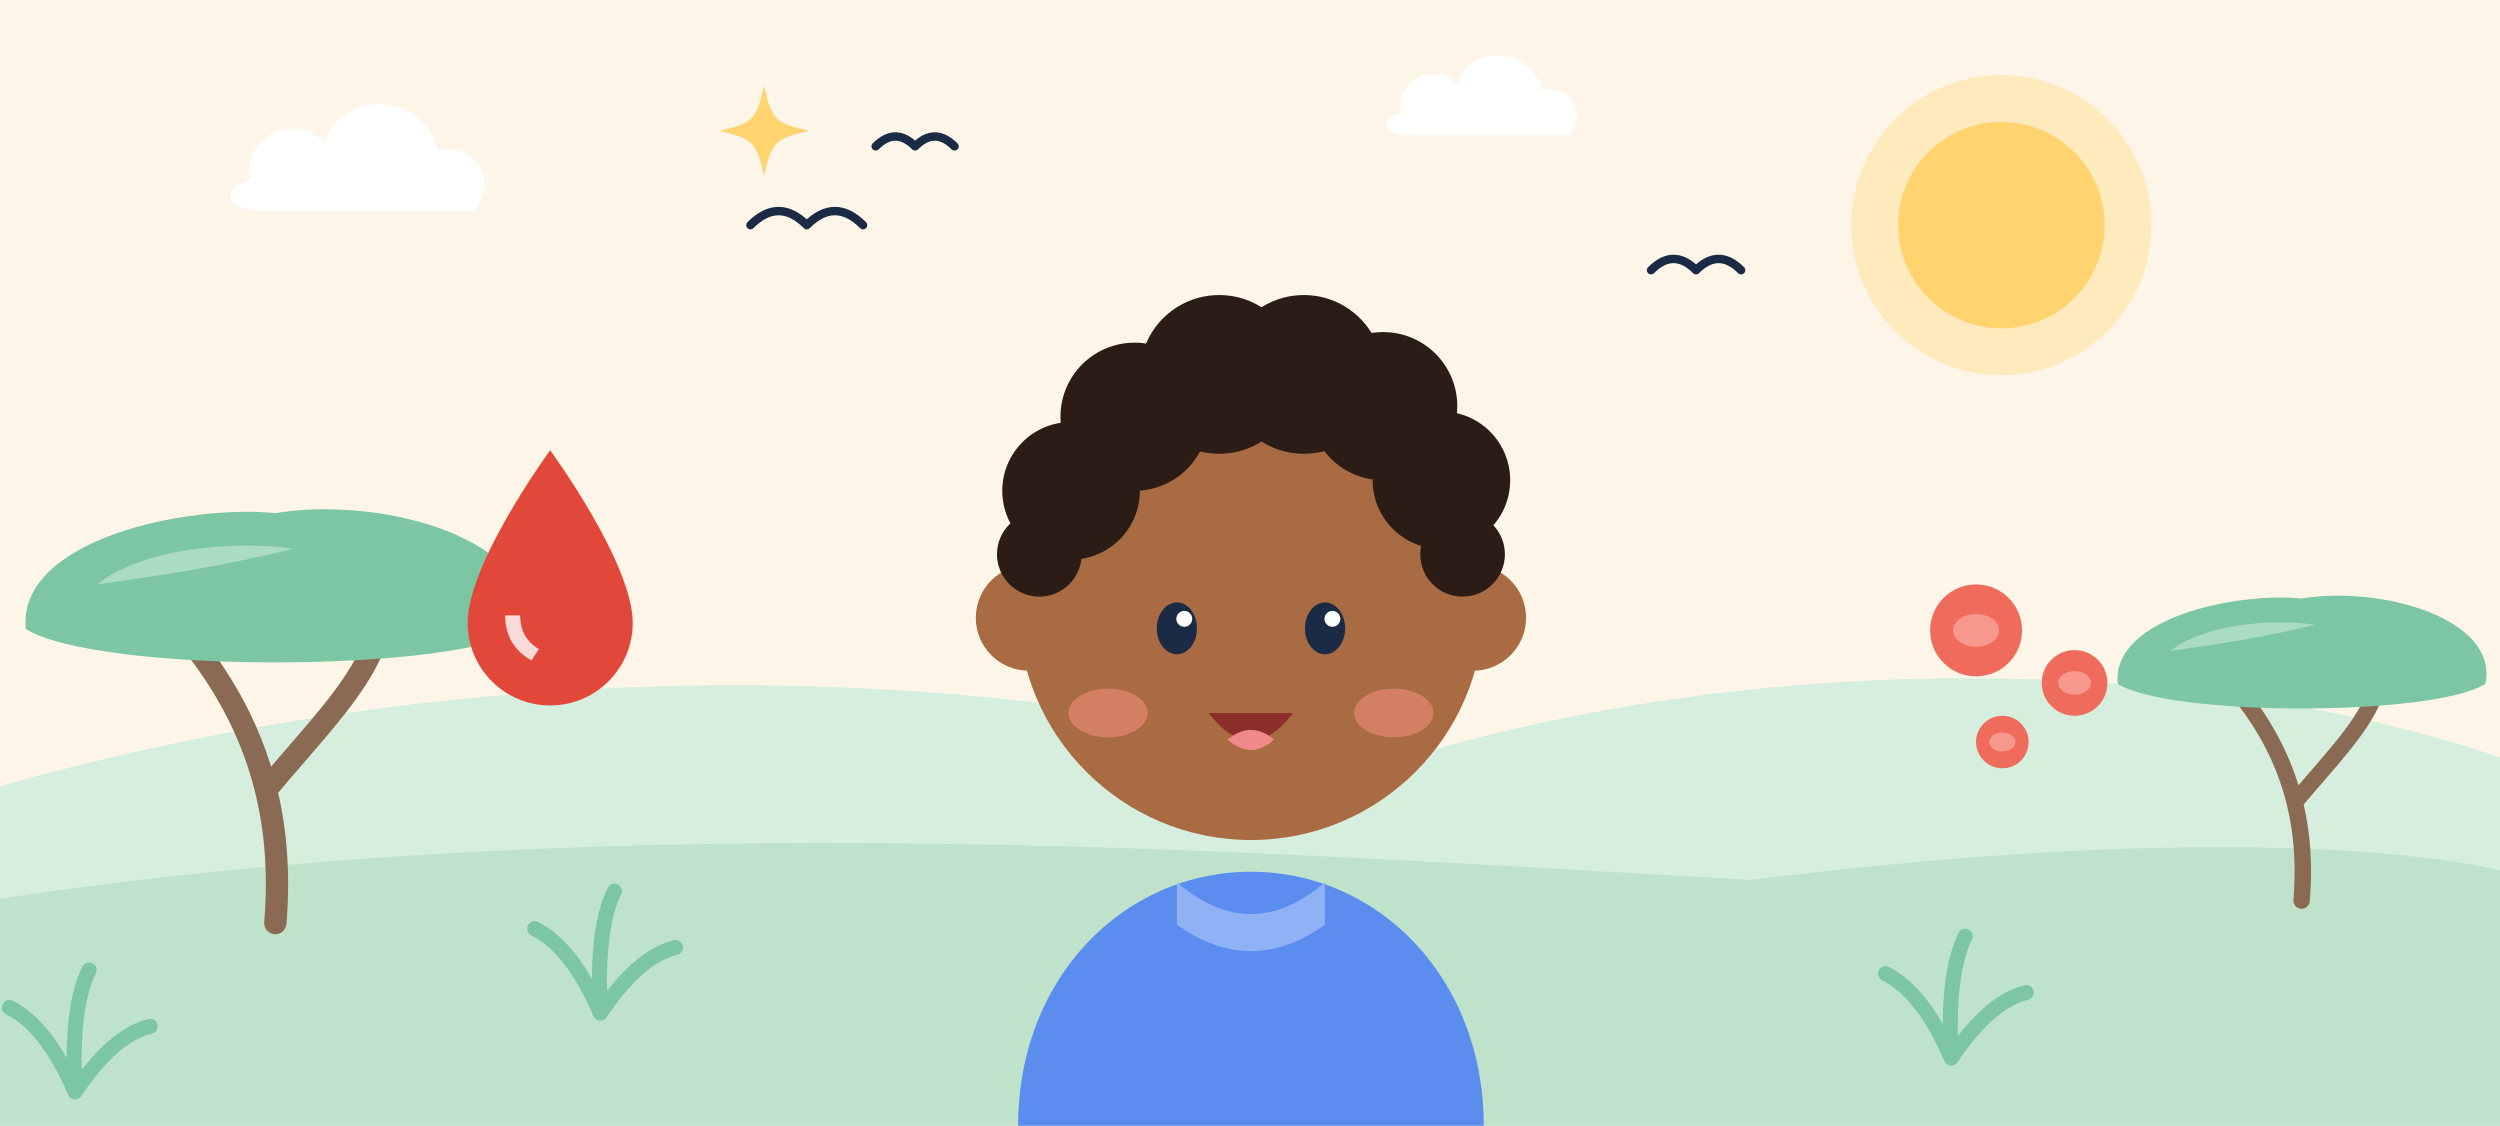
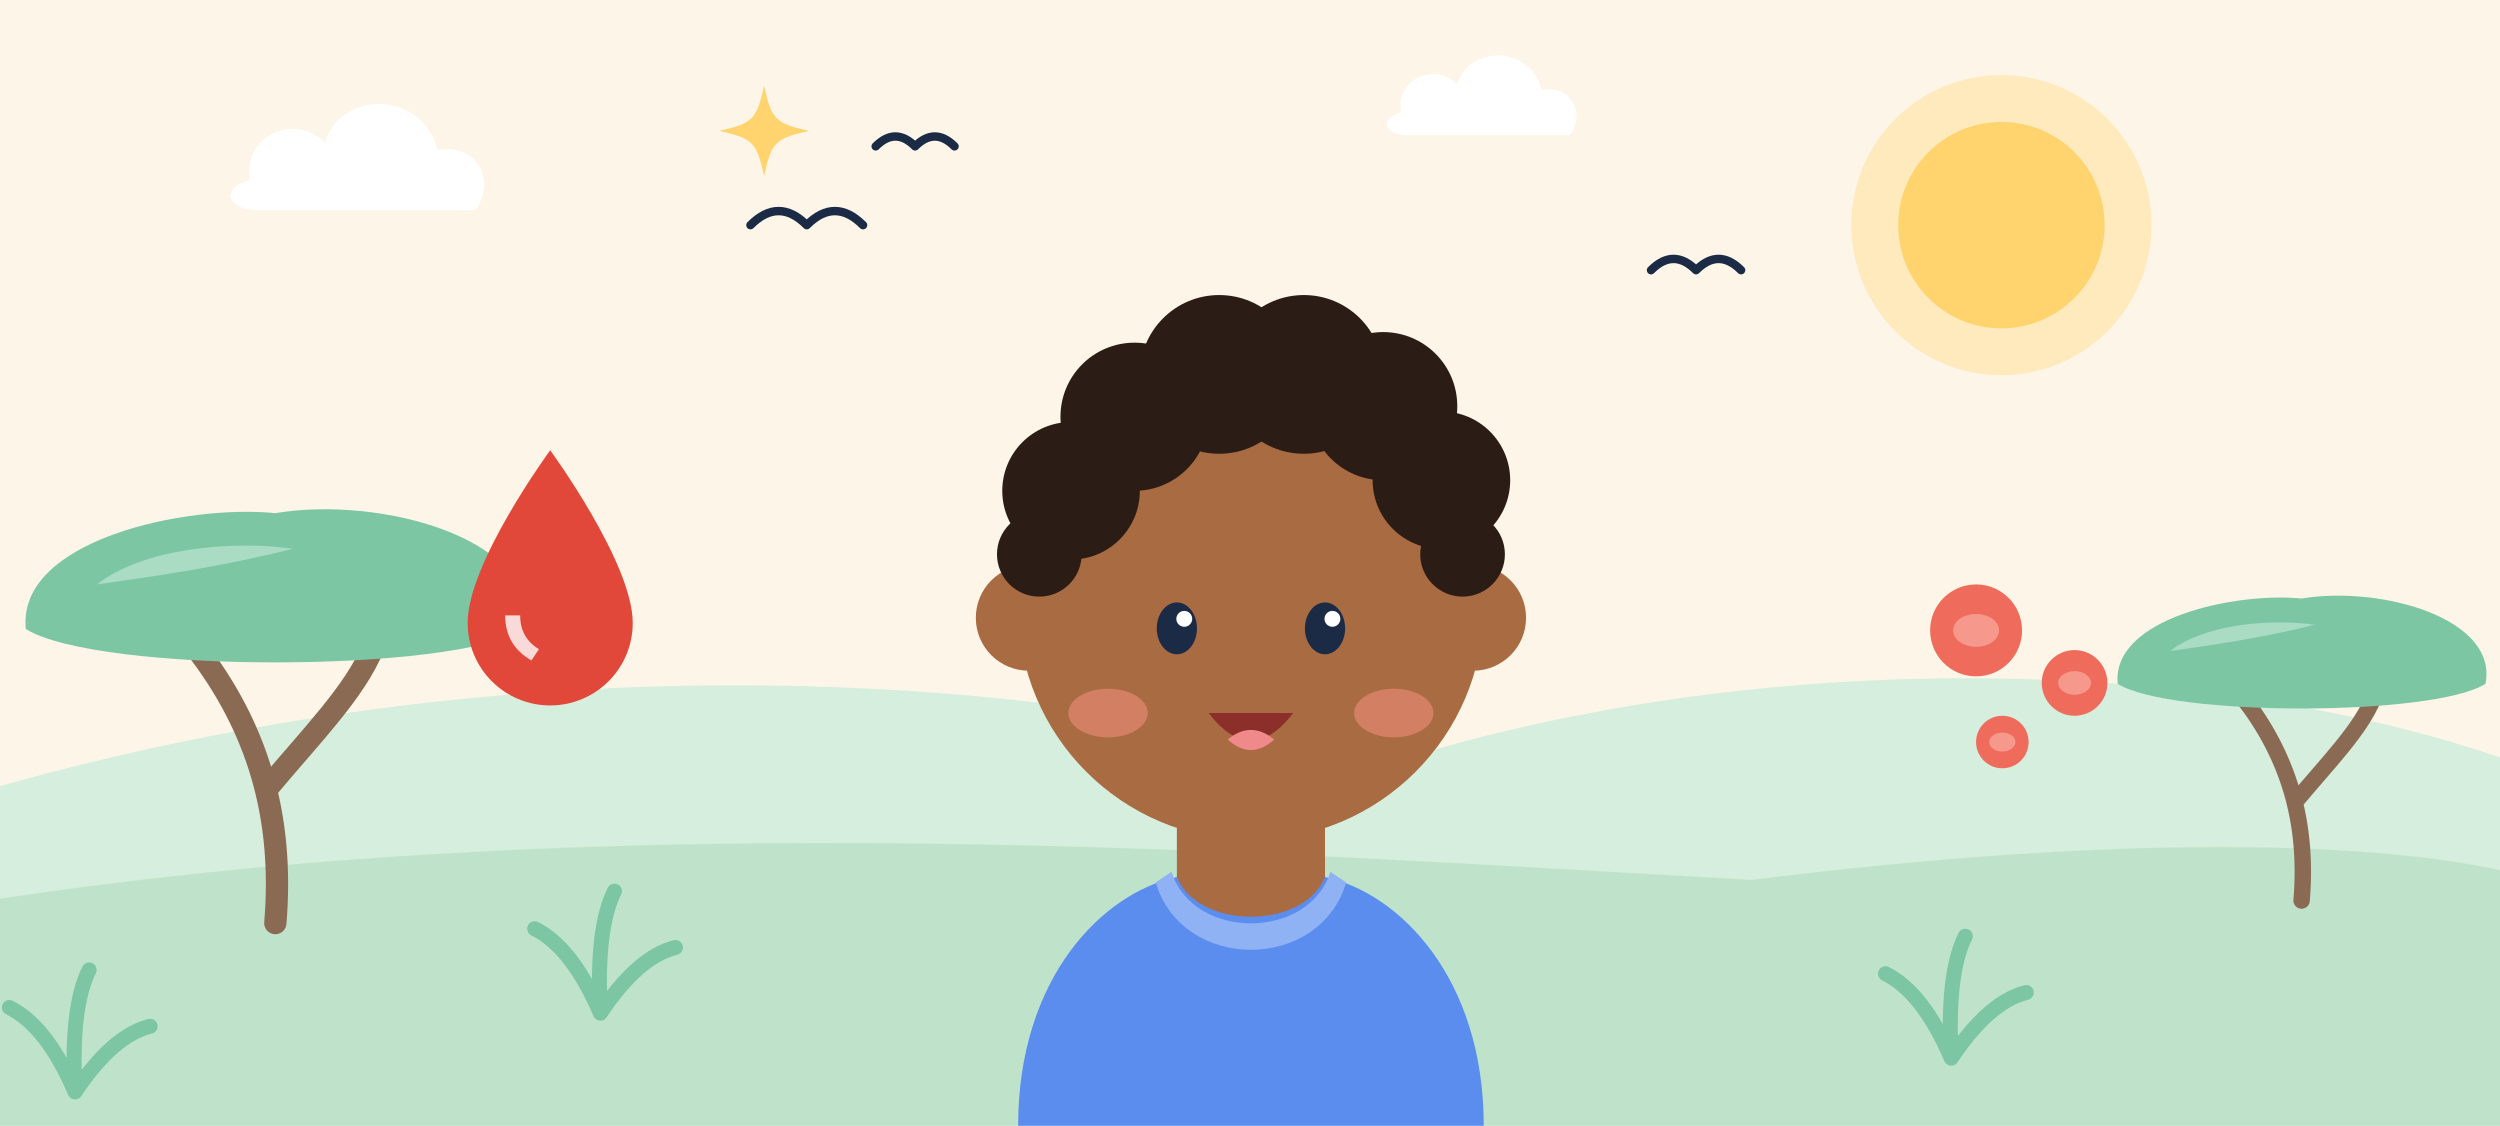
<svg xmlns="http://www.w3.org/2000/svg" viewBox="0 0 533 240" preserveAspectRatio="xMidYMid slice">
  <rect width="100%" height="100%" fill="#fdf6e8" />
  <g transform="translate(426.7 48.0)">
    <circle r="32" opacity=".35" fill="#ffd36e" />
  </g>
  <g transform="translate(426.7 48.0)">
    <circle r="22" fill="#ffd36e" />
  </g>
  <g transform="translate(53.3 38.4)">
    <path transform="scale(0.8)" d="M0 0 C -2 -12 12 -18 20 -10 C 24 -24 46 -24 50 -8 C 60 -10 66 0 60 8 L 2 8 C -6 8 -8 2 0 0 Z" fill="#ffffff" />
  </g>
  <g transform="translate(298.7 24.0)">
    <path transform="scale(0.6)" d="M0 0 C -2 -12 12 -18 20 -10 C 24 -24 46 -24 50 -8 C 60 -10 66 0 60 8 L 2 8 C -6 8 -8 2 0 0 Z" fill="#ffffff" />
  </g>
  <g transform="translate(160.0 48.0)">
    <path d="M0 0 q6 -6 12 0 q6 -6 12 0" fill="none" stroke="#1c2b45" stroke-width="1.80" stroke-linecap="round" stroke-linejoin="round" />
  </g>
  <g transform="translate(186.7 31.2) scale(0.700)">
    <path d="M0 0 q6 -6 12 0 q6 -6 12 0" fill="none" stroke="#1c2b45" stroke-width="2.57" stroke-linecap="round" stroke-linejoin="round" />
  </g>
  <g transform="translate(352.0 57.6) scale(0.800)">
    <path d="M0 0 q6 -6 12 0 q6 -6 12 0" fill="none" stroke="#1c2b45" stroke-width="2.25" stroke-linecap="round" stroke-linejoin="round" />
  </g>
  <path d="M0 167.6 C 106.667 137.6 213.333 141.6 293.333 163.6 C 373.333 137.6 469.333 139.6 533.333 161.6 V 999 H 0 Z" fill="#d6eedd" />
  <path d="M0 191.6 C 133.333 171.6 266.667 181.6 373.333 187.6 C 453.333 177.6 506.667 179.6 533.333 185.6 V 999 H 0 Z" fill="#bfe3ca" />
  <g transform="translate(58.7 196.8) scale(0.95)">
    <path d="M0 0 C 2 -24 -4 -44 -18 -62 M-2 -30 C 8 -42 18 -52 22 -62" stroke="#8a6a52" stroke-width="5" stroke-linecap="round" fill="none" />
  </g>
  <g transform="translate(58.7 196.8) scale(0.95)">
    <path d="M-56 -66 C -58 -86 -20 -94 0 -92 C 24 -96 60 -86 56 -66 C 40 -56 -40 -56 -56 -66 Z" fill="#7cc6a4" />
  </g>
  <g transform="translate(58.7 196.8) scale(0.95)">
    <path d="M-40 -76 C -30 -84 -10 -86 4 -84 C -12 -80 -26 -78 -40 -76 Z" fill="#a9dcc3" />
  </g>
  <g transform="translate(490.7 192.0) scale(0.7)">
    <path d="M0 0 C 2 -24 -4 -44 -18 -62 M-2 -30 C 8 -42 18 -52 22 -62" stroke="#8a6a52" stroke-width="5" stroke-linecap="round" fill="none" />
  </g>
  <g transform="translate(490.7 192.0) scale(0.7)">
    <path d="M-56 -66 C -58 -86 -20 -94 0 -92 C 24 -96 60 -86 56 -66 C 40 -56 -40 -56 -56 -66 Z" fill="#7cc6a4" />
  </g>
  <g transform="translate(490.7 192.0) scale(0.7)">
    <path d="M-40 -76 C -30 -84 -10 -86 4 -84 C -12 -80 -26 -78 -40 -76 Z" fill="#a9dcc3" />
  </g>
  <g transform="translate(128.0 216.0)">
    <path d="M0 0 q-6 -14 -14 -18 M0 0 q-1 -18 3 -26 M0 0 q8 -12 16 -14" stroke="#7cc6a4" stroke-width="3.2" stroke-linecap="round" fill="none" />
  </g>
  <g transform="translate(416.0 225.6)">
    <path d="M0 0 q-6 -14 -14 -18 M0 0 q-1 -18 3 -26 M0 0 q8 -12 16 -14" stroke="#7cc6a4" stroke-width="3.2" stroke-linecap="round" fill="none" />
  </g>
  <g transform="translate(16.0 232.8)">
    <path d="M0 0 q-6 -14 -14 -18 M0 0 q-1 -18 3 -26 M0 0 q8 -12 16 -14" stroke="#7cc6a4" stroke-width="3.2" stroke-linecap="round" fill="none" />
  </g>
  <g transform="translate(117.3 120.0)">
    <path transform="scale(0.8)" d="M0 -30 C 0 -30 -22 0 -22 16 A 22 22 0 0 0 22 16 C 22 0 0 -30 0 -30 Z" fill="#e2483a" />
  </g>
  <g transform="translate(117.3 120.0)">
    <path transform="scale(0.8)" d="M-12 14 q0 8 7 12 l2 -3 q-5 -3 -5 -9 Z" opacity=".8" fill="#fff" />
  </g>
  <g transform="translate(421.3 134.4) scale(0.700)">
    <circle cx="0" cy="0" r="14" fill="#ef6b5b" />
  </g>
  <g transform="translate(421.3 134.4) scale(0.700)">
    <ellipse cx="0" cy="0" rx="7.0" ry="5.0" fill="#f6988c" />
  </g>
  <g transform="translate(421.3 134.4) scale(0.700)">
    <circle cx="30" cy="16" r="10" fill="#ef6b5b" />
  </g>
  <g transform="translate(421.3 134.4) scale(0.700)">
    <ellipse cx="30" cy="16" rx="5.0" ry="3.6" fill="#f6988c" />
  </g>
  <g transform="translate(421.3 134.4) scale(0.700)">
    <circle cx="8" cy="34" r="8" fill="#ef6b5b" />
  </g>
  <g transform="translate(421.3 134.4) scale(0.700)">
    <ellipse cx="8" cy="34" rx="4.0" ry="2.9" fill="#f6988c" />
  </g>
  <g transform="translate(153.9 14.4) scale(1.128)">
-     <path d="M56 200 C 56 172 76 152 100 152 C 124 152 144 172 144 200 Z" fill="#5b8def" />
+     <path d="M86 128 H 114 V 166 H 86 Z" fill="#a96b42" />
  </g>
  <g transform="translate(153.9 14.4) scale(1.128)">
-     <path d="M86 154 q14 12 28 0 v8 q-14 10 -28 0 Z" fill="#8fb2f5" />
+     <path d="M56 200 C 56 172 72 156 86 153 C 90 163 110 163 114 153 C 128 156 144 172 144 200 Z" fill="#5b8def" />
+   </g>
+   <g transform="translate(153.9 14.4) scale(1.128)">
+     <path d="M85 152 C 89 165 111 165 115 152 L 118 154 C 113 171 87 171 82 154 Z" fill="#8fb2f5" />
  </g>
  <g transform="translate(153.9 14.4) scale(1.128)">
    <circle cx="58" cy="104" r="10" fill="#a96b42" />
  </g>
  <g transform="translate(153.9 14.4) scale(1.128)">
    <circle cx="142" cy="104" r="10" fill="#a96b42" />
  </g>
  <g transform="translate(153.9 14.4) scale(1.128)">
    <circle cx="100" cy="102" r="44" fill="#a96b42" />
  </g>
  <g transform="translate(153.9 14.4) scale(1.128)">
    <circle cx="66" cy="80" r="13" fill="#2b1d16" />
    <circle cx="78" cy="66" r="14" fill="#2b1d16" />
    <circle cx="94" cy="58" r="15" fill="#2b1d16" />
    <circle cx="110" cy="58" r="15" fill="#2b1d16" />
    <circle cx="125" cy="64" r="14" fill="#2b1d16" />
    <circle cx="136" cy="78" r="13" fill="#2b1d16" />
    <circle cx="140" cy="92" r="8" fill="#2b1d16" />
    <circle cx="60" cy="92" r="8" fill="#2b1d16" />
  </g>
  <g transform="translate(153.9 14.4) scale(1.128)">
    <ellipse cx="86" cy="106" rx="3.8" ry="4.9" fill="#1c2b45" />
  </g>
  <g transform="translate(153.9 14.4) scale(1.128)">
    <circle cx="87.4" cy="104.2" r="1.5" fill="#fff" />
  </g>
  <g transform="translate(153.9 14.4) scale(1.128)">
    <ellipse cx="114" cy="106" rx="3.8" ry="4.9" fill="#1c2b45" />
  </g>
  <g transform="translate(153.9 14.4) scale(1.128)">
    <circle cx="115.4" cy="104.2" r="1.5" fill="#fff" />
  </g>
  <g transform="translate(153.9 14.4) scale(1.128)">
    <ellipse cx="73" cy="122" rx="7.5" ry="4.6" opacity=".55" fill="#f58f80" />
  </g>
  <g transform="translate(153.9 14.4) scale(1.128)">
    <ellipse cx="127" cy="122" rx="7.5" ry="4.6" opacity=".55" fill="#f58f80" />
  </g>
  <g transform="translate(153.9 14.4) scale(1.128)">
    <path d="M92 122 q8 10.4 16 0 Z" fill="#8c2f2a" />
  </g>
  <g transform="translate(153.9 14.4) scale(1.128)">
    <path d="M95.6 127.0 q4.4 4.0 8.8 0 q-4.4 -3.6 -8.8 0 Z" fill="#f08a8a" />
  </g>
  <g transform="translate(162.9 27.9)">
    <path transform="scale(0.8)" d="M0 -12 C 2 -3 3 -2 12 0 C 3 2 2 3 0 12 C -2 3 -3 2 -12 0 C -3 -2 -2 -3 0 -12 Z" fill="#ffd36e" />
  </g>
</svg>
